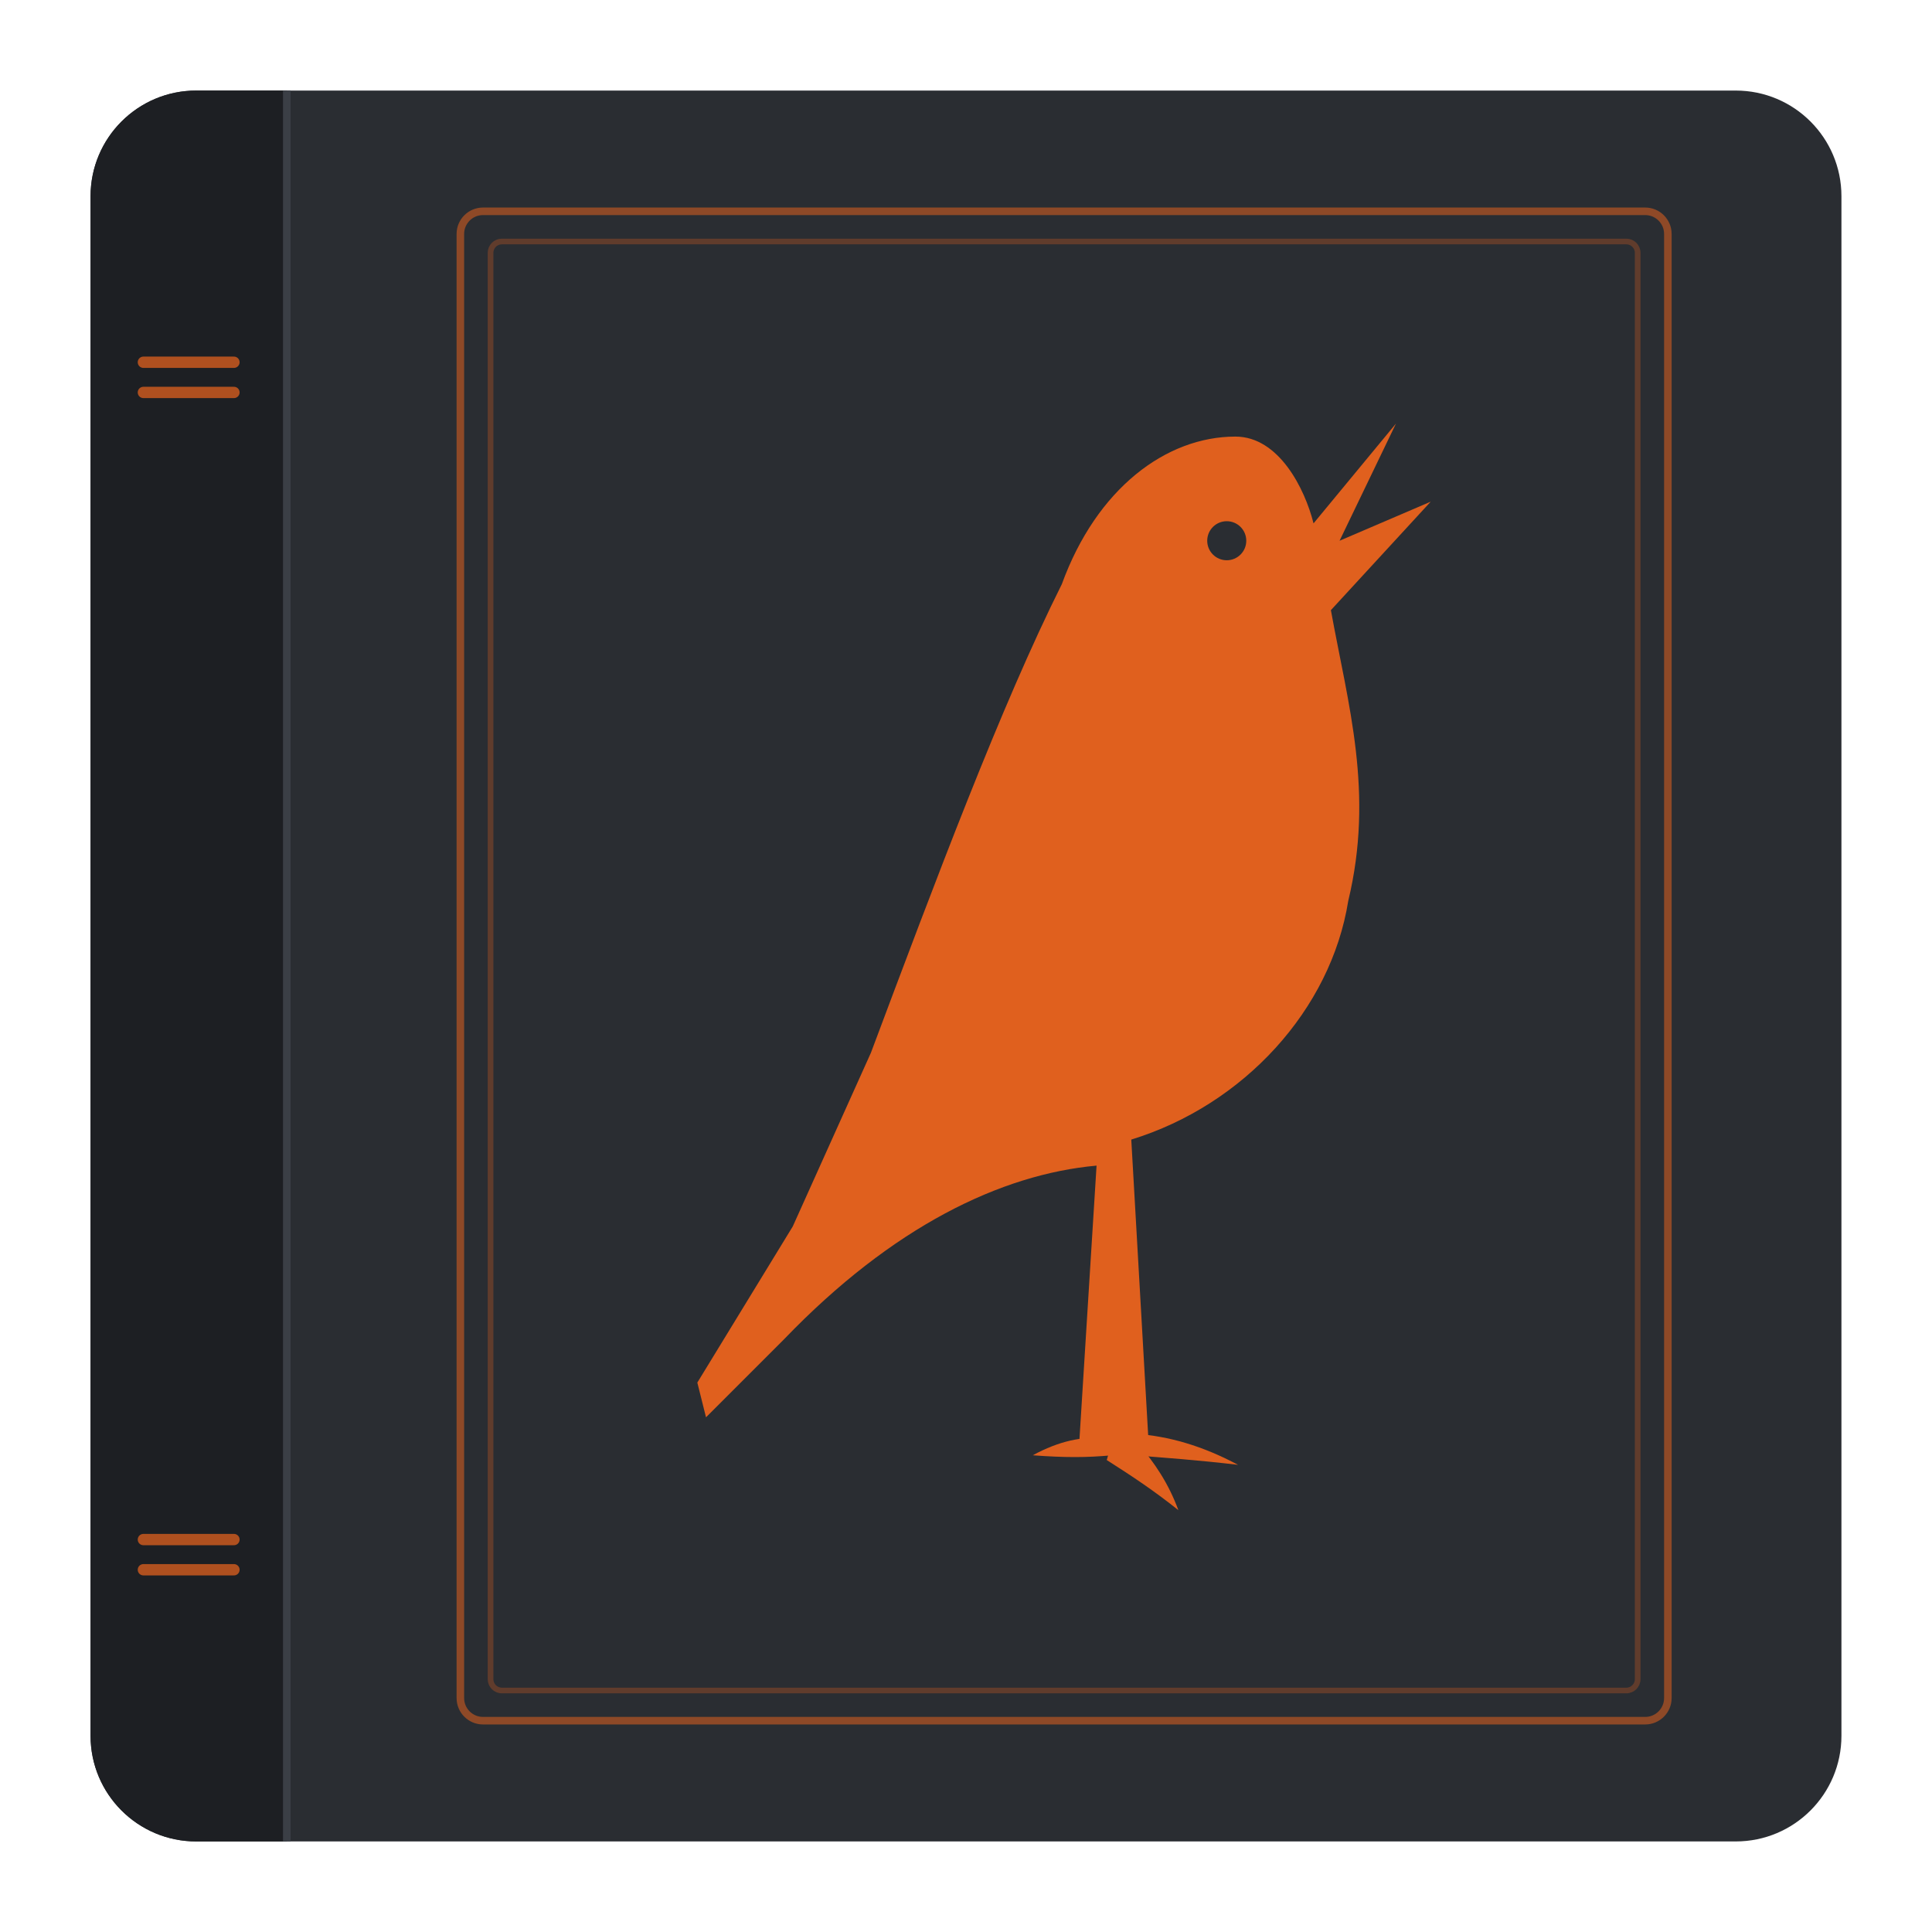
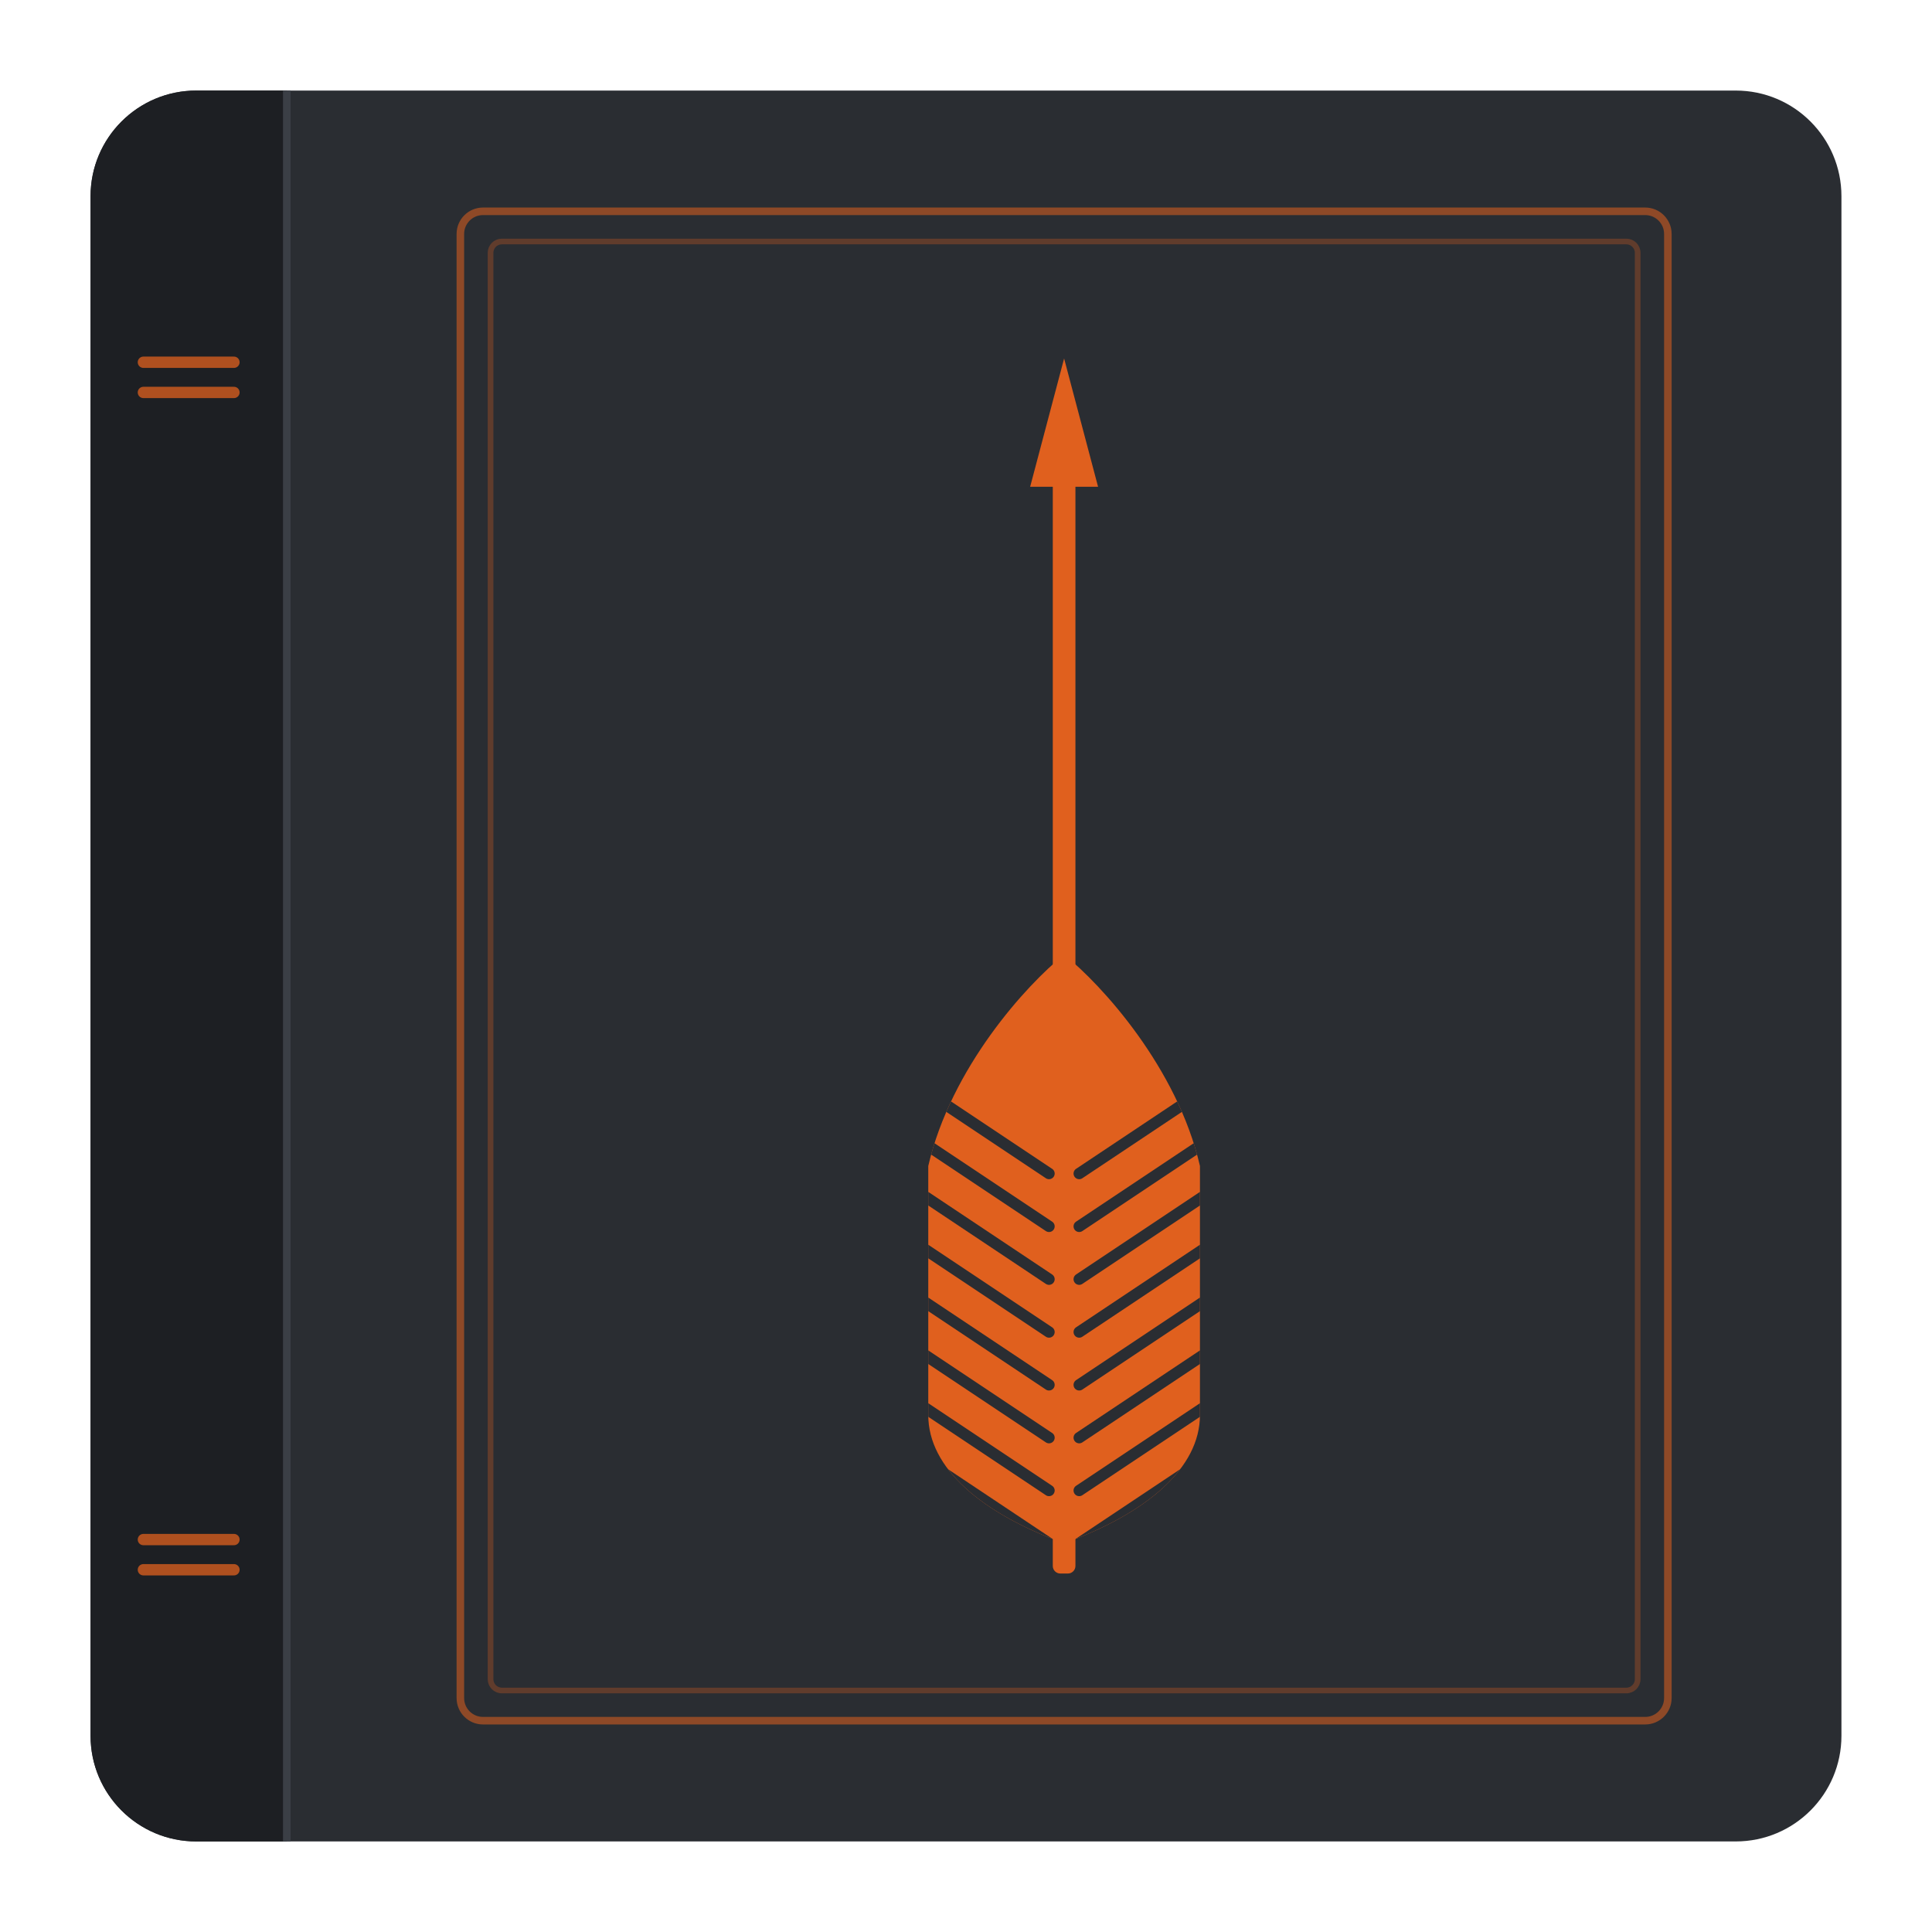
<svg xmlns="http://www.w3.org/2000/svg" viewBox="0 0 512 512" width="512" height="512" role="img" aria-labelledby="t d">
  <rect x="24" y="24" width="464" height="464" rx="28" fill="#2A2D32" />
  <path d="M52 24 H76 V488 H52 A28 28 0 0 1 24 460 V52 A28 28 0 0 1 52 24 Z" fill="#1D1F23" />
  <path d="M76 24 V488" stroke="#3B3F46" stroke-width="2" />
  <g stroke="#E0601E" stroke-opacity=".75" stroke-width="3" stroke-linecap="round">
    <path d="M38 96 H62 M38 104 H62 M38 408 H62 M38 416 H62" />
  </g>
  <rect x="122" y="56" width="320" height="400" rx="6" fill="none" stroke="#E0601E" stroke-opacity=".55" stroke-width="2" />
  <rect x="130" y="64" width="304" height="384" rx="3" fill="none" stroke="#E0601E" stroke-opacity=".3" stroke-width="1.5" />
-   <g transform="translate(184.8 95) scale(1.15)" fill="#E0601E">
-     <path d="M161 15 L148 42 L169 33 L146 58 C150 80 156 100 150 125 C146 150 126 172 100 180 L104 250 L88 250 L92 186 C70 188 45 200 20 226 L2 244 L0 236 L22 200 L40 160 C55 120 70 80 84 52 C92 30 108 18 124 18 C134 18 140 30 142 38 Z" />
-     <g transform="translate(96 250) scale(.55) translate(-96 -250)">
-       <path d="M87 246 L105 246 C119 247 133 251 148 259 C131 257 117 256 104 255 L90 255 Z" />
-       <path d="M95 250 L106 250 C113 258 119 267 123 278 C113 270 104 264 93 257 Z" />
-       <path d="M91 248 C83 247 73 249 62 255 C75 256 85 256 95 255 Z" />
+   <defs>
+     <clipPath id="v">
+       <path d="M266,262 C276,270 296,292 302,318 L302,384 C302,398 288,410 266,418 Z" />
+       <path d="M266,262 C256,270 236,292 230,318 L230,384 C230,398 244,410 266,418 Z" />
+     </clipPath>
+   </defs>
+   <g transform="translate(16 -9)">
+     <g fill="#E0601E">
+       <path d="M266,104 L275,138 H257 Z" />
+       <rect x="263" y="136" width="6" height="290" rx="2" />
+       <path d="M266,262 C276,270 296,292 302,318 L302,384 C302,398 288,410 266,418 Z" />
+       <path d="M266,262 C256,270 236,292 230,318 L230,384 C230,398 244,410 266,418 Z" />
    </g>
-     <circle cx="122" cy="42" r="4.5" fill="#2A2D32" />
+     <g stroke="#2A2D32" stroke-width="3" stroke-linecap="round" fill="none" clip-path="url(#v)">
+       <path d="M270,320 L306,296" />
+       <path d="M262,320 L226,296" />
+       <path d="M270,334 L306,310" />
+       <path d="M262,334 L226,310" />
+       <path d="M270,348 L306,324" />
+       <path d="M262,348 L226,324" />
+       <path d="M270,362 L306,338" />
+       <path d="M262,362 L226,338" />
+       <path d="M270,376 L306,352" />
+       <path d="M262,376 L226,352" />
+       <path d="M270,390 L306,366" />
+       <path d="M262,390 L226,366" />
+       <path d="M270,404 L306,380" />
+       <path d="M262,404 L226,380" />
+       <path d="M270,418 L306,394" />
+       <path d="M262,418 L226,394" />
+     </g>
  </g>
</svg>
